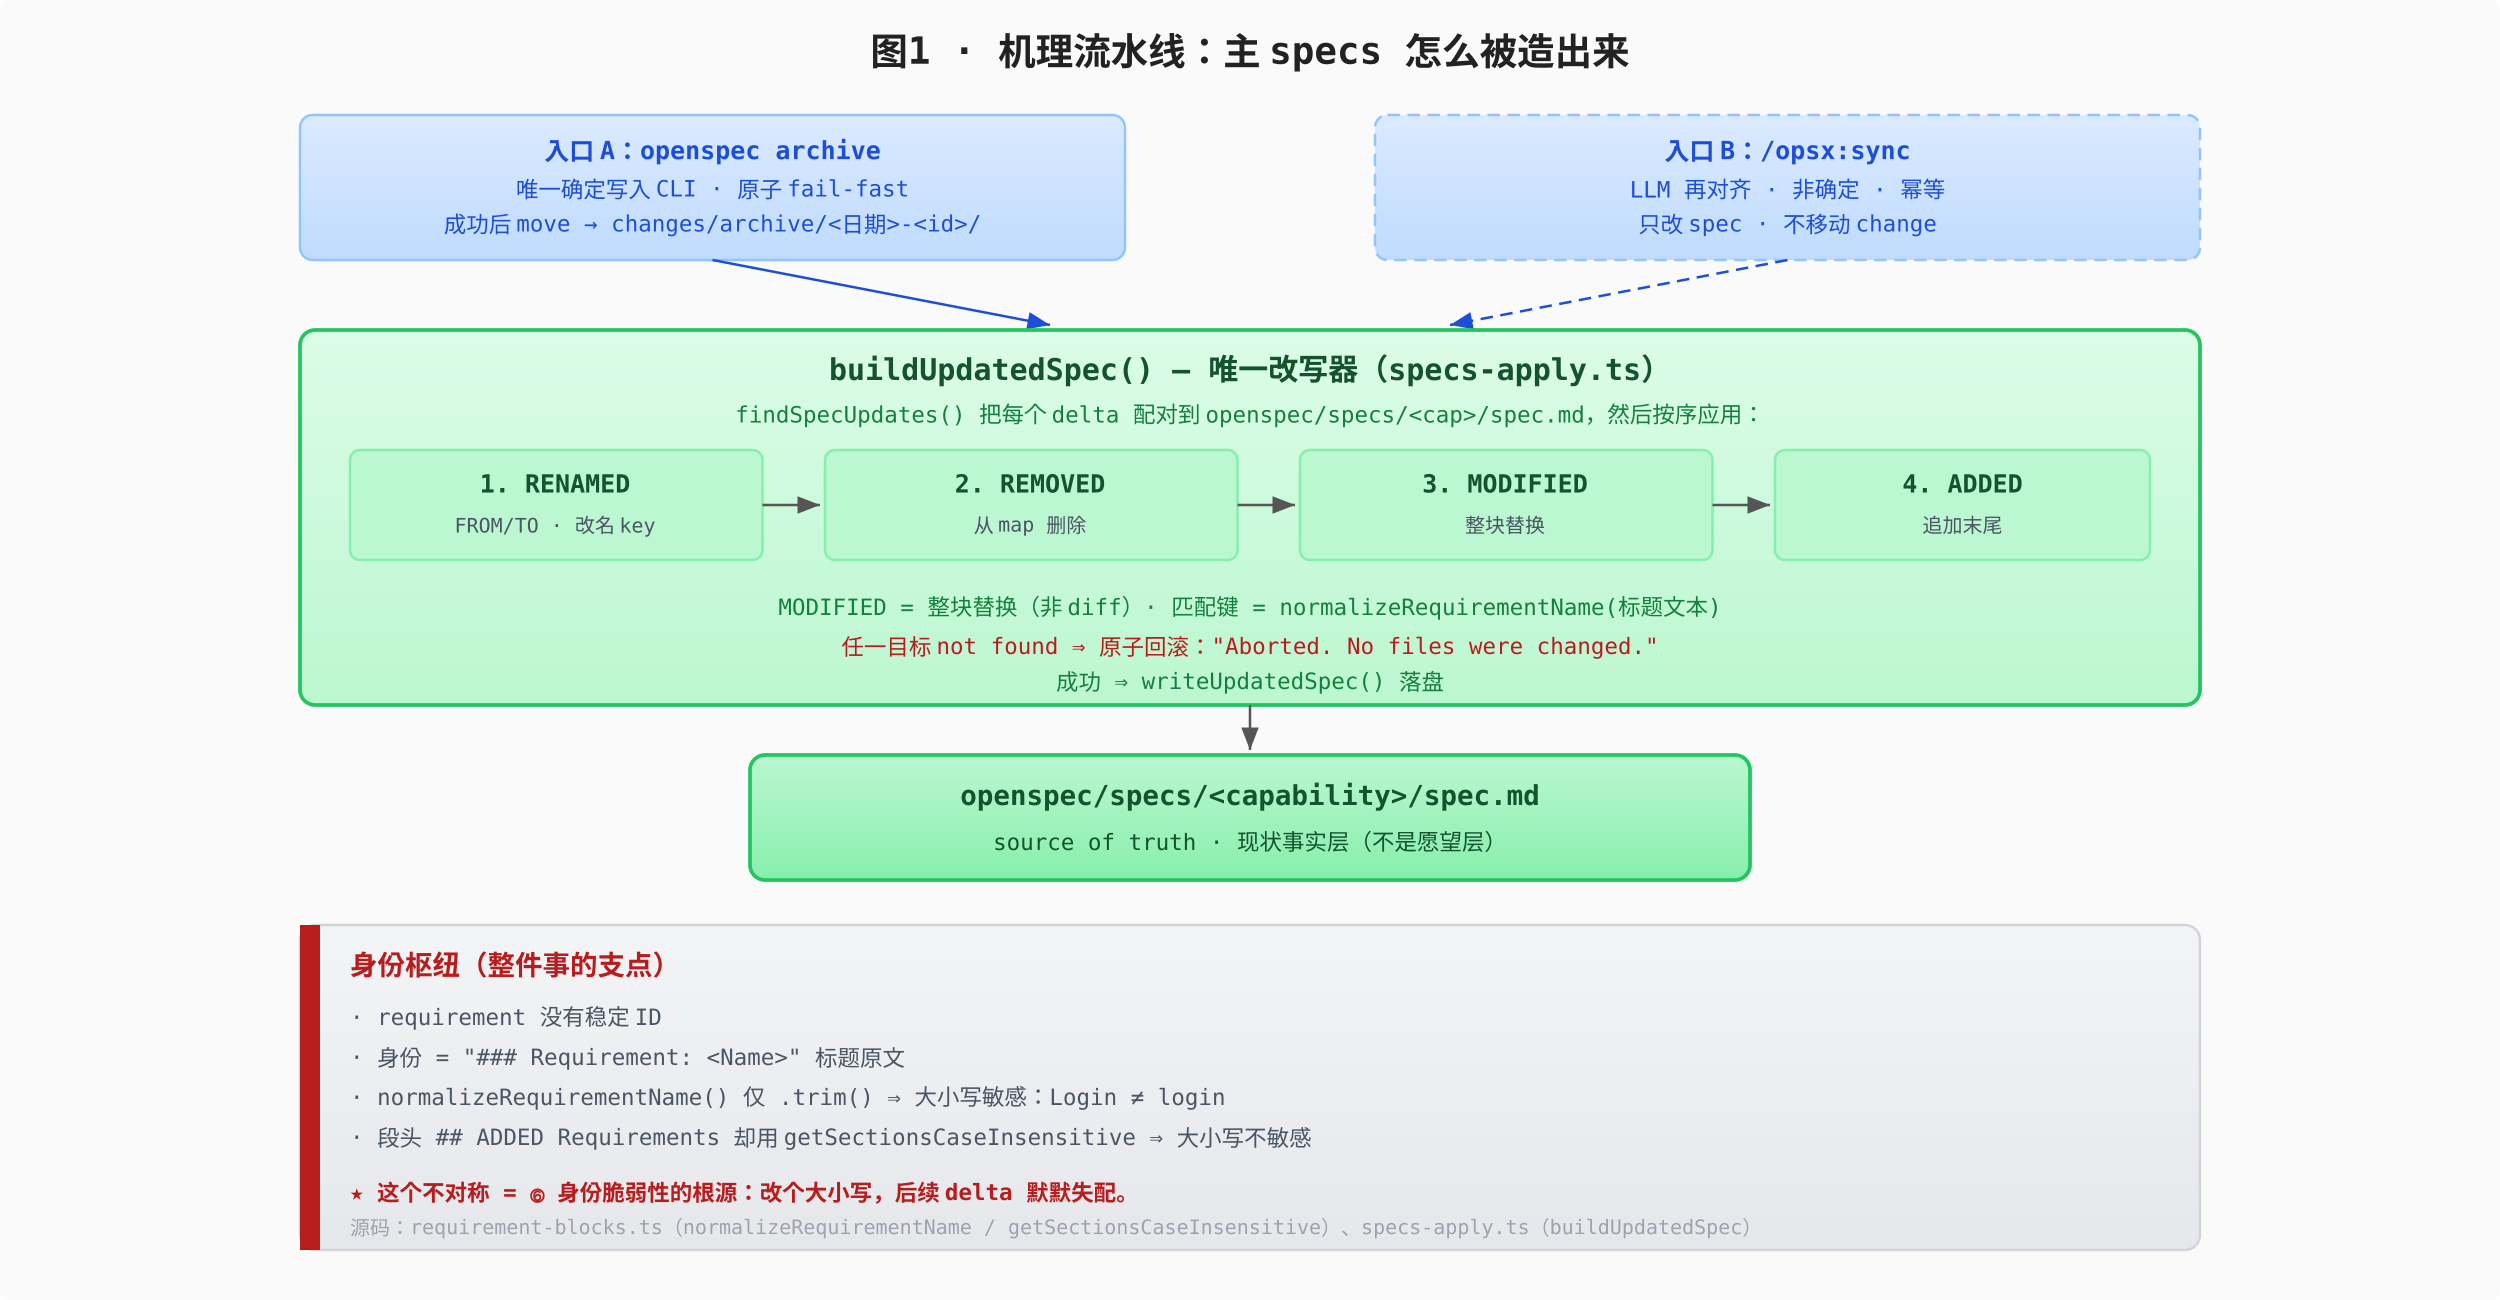
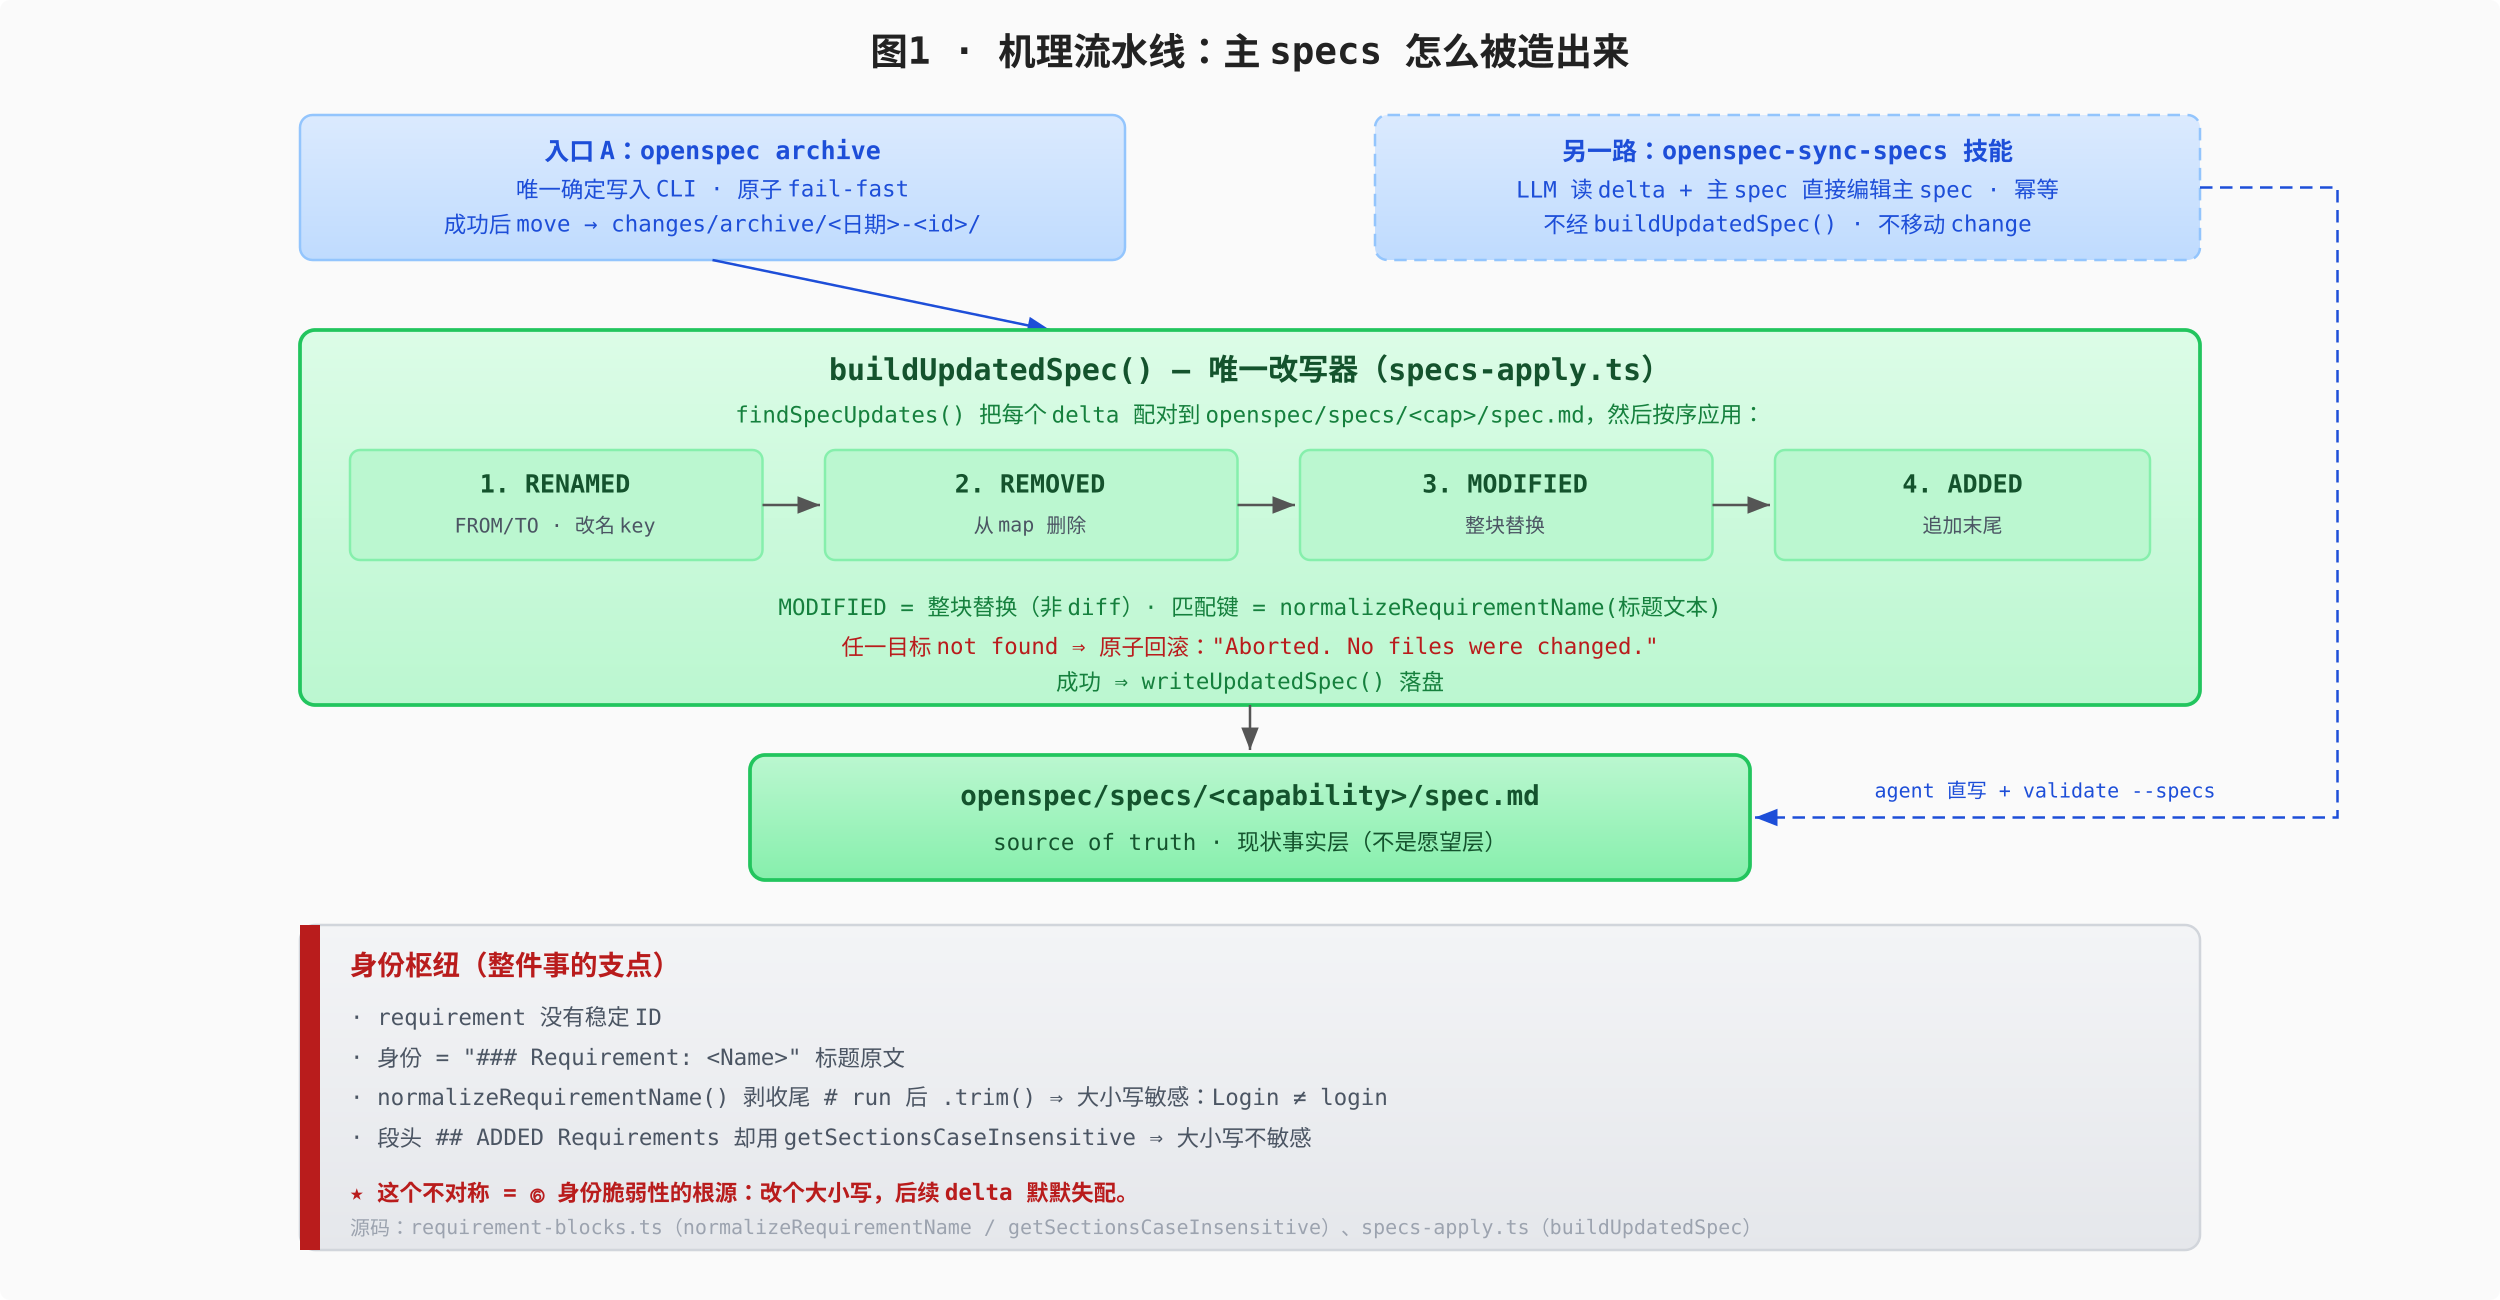
<svg xmlns="http://www.w3.org/2000/svg" viewBox="0 0 1000 520" font-family="monospace" font-size="11">
  <defs>
    <marker id="arrow" markerWidth="9" markerHeight="7" refX="9" refY="3.5" orient="auto">
      <path d="M0,0 L9,3.5 L0,7 Z" fill="#555" />
    </marker>
    <marker id="arrowG" markerWidth="9" markerHeight="7" refX="9" refY="3.5" orient="auto">
      <path d="M0,0 L9,3.5 L0,7 Z" fill="#15803d" />
    </marker>
    <marker id="arrowB" markerWidth="9" markerHeight="7" refX="9" refY="3.5" orient="auto">
      <path d="M0,0 L9,3.5 L0,7 Z" fill="#1d4ed8" />
    </marker>
    <linearGradient id="agentGrad" x1="0" y1="0" x2="0" y2="1">
      <stop offset="0%" stop-color="#dbeafe" />
      <stop offset="100%" stop-color="#bfdbfe" />
    </linearGradient>
    <linearGradient id="engineGrad" x1="0" y1="0" x2="0" y2="1">
      <stop offset="0%" stop-color="#dcfce7" />
      <stop offset="100%" stop-color="#bbf7d0" />
    </linearGradient>
    <linearGradient id="dataGrad" x1="0" y1="0" x2="0" y2="1">
      <stop offset="0%" stop-color="#fff7ed" />
      <stop offset="100%" stop-color="#fed7aa" />
    </linearGradient>
    <linearGradient id="truthGrad" x1="0" y1="0" x2="0" y2="1">
      <stop offset="0%" stop-color="#bbf7d0" />
      <stop offset="100%" stop-color="#86efac" />
    </linearGradient>
    <linearGradient id="neutralGrad" x1="0" y1="0" x2="0" y2="1">
      <stop offset="0%" stop-color="#f3f4f6" />
      <stop offset="100%" stop-color="#e5e7eb" />
    </linearGradient>
  </defs>
  <rect width="1000" height="520" fill="#fafafa" rx="4" />
  <text x="500" y="26" text-anchor="middle" font-size="15" font-weight="bold" fill="#222">图1 · 机理流水线：主 specs 怎么被造出来</text>
  <rect x="120" y="46" width="330" height="58" rx="5" fill="url(#agentGrad)" stroke="#93c5fd" />
  <text x="285" y="64" text-anchor="middle" font-size="10" font-weight="bold" fill="#1d4ed8">入口 A：openspec archive</text>
  <text x="285" y="79" text-anchor="middle" font-size="9" fill="#1d4ed8">唯一确定写入 CLI · 原子 fail-fast</text>
  <text x="285" y="93" text-anchor="middle" font-size="9" fill="#1d4ed8">成功后 move → changes/archive/&lt;日期&gt;-&lt;id&gt;/</text>
  <rect x="550" y="46" width="330" height="58" rx="5" fill="url(#agentGrad)" stroke="#93c5fd" stroke-dasharray="5,3" />
-   <text x="715" y="64" text-anchor="middle" font-size="10" font-weight="bold" fill="#1d4ed8">入口 B：/opsx:sync</text>
-   <text x="715" y="79" text-anchor="middle" font-size="9" fill="#1d4ed8">LLM 再对齐 · 非确定 · 幂等</text>
-   <text x="715" y="93" text-anchor="middle" font-size="9" fill="#1d4ed8">只改 spec · 不移动 change</text>
-   <line x1="285" y1="104" x2="420" y2="130" stroke="#1d4ed8" marker-end="url(#arrowB)" />
-   <line x1="715" y1="104" x2="580" y2="130" stroke="#1d4ed8" stroke-dasharray="5,3" marker-end="url(#arrowB)" />
+   <text x="715" y="64" text-anchor="middle" font-size="10" font-weight="bold" fill="#1d4ed8">另一路：openspec-sync-specs 技能</text>
+   <text x="715" y="79" text-anchor="middle" font-size="9" fill="#1d4ed8">LLM 读 delta + 主 spec 直接编辑主 spec · 幂等</text>
+   <text x="715" y="93" text-anchor="middle" font-size="9" fill="#1d4ed8">不经 buildUpdatedSpec() · 不移动 change</text>
+   <line x1="285" y1="104" x2="420" y2="132" stroke="#1d4ed8" marker-end="url(#arrowB)" />
+   <path d="M 880,75 L 935,75 L 935,327 L 702,327" fill="none" stroke="#1d4ed8" stroke-dasharray="5,3" marker-end="url(#arrowB)" />
+   <text x="818" y="319" text-anchor="middle" font-size="8" fill="#1d4ed8">agent 直写 + validate --specs</text>
  <rect x="120" y="132" width="760" height="150" rx="6" fill="url(#engineGrad)" stroke="#22c55e" stroke-width="1.5" />
  <text x="500" y="152" text-anchor="middle" font-size="12" font-weight="bold" fill="#14532d">buildUpdatedSpec() — 唯一改写器（specs-apply.ts）</text>
  <text x="500" y="169" text-anchor="middle" font-size="9" fill="#15803d">findSpecUpdates() 把每个 delta 配对到 openspec/specs/&lt;cap&gt;/spec.md，然后按序应用：</text>
  <rect x="140" y="180" width="165" height="44" rx="4" fill="#bbf7d0" stroke="#86efac" />
  <text x="222" y="197" text-anchor="middle" font-size="10" font-weight="bold" fill="#14532d">1. RENAMED</text>
  <text x="222" y="213" text-anchor="middle" font-size="8" fill="#4b5563">FROM/TO · 改名 key</text>
  <line x1="305" y1="202" x2="328" y2="202" stroke="#555" marker-end="url(#arrow)" />
  <rect x="330" y="180" width="165" height="44" rx="4" fill="#bbf7d0" stroke="#86efac" />
  <text x="412" y="197" text-anchor="middle" font-size="10" font-weight="bold" fill="#14532d">2. REMOVED</text>
  <text x="412" y="213" text-anchor="middle" font-size="8" fill="#4b5563">从 map 删除</text>
  <line x1="495" y1="202" x2="518" y2="202" stroke="#555" marker-end="url(#arrow)" />
  <rect x="520" y="180" width="165" height="44" rx="4" fill="#bbf7d0" stroke="#86efac" />
  <text x="602" y="197" text-anchor="middle" font-size="10" font-weight="bold" fill="#14532d">3. MODIFIED</text>
  <text x="602" y="213" text-anchor="middle" font-size="8" fill="#4b5563">整块替换</text>
  <line x1="685" y1="202" x2="708" y2="202" stroke="#555" marker-end="url(#arrow)" />
  <rect x="710" y="180" width="150" height="44" rx="4" fill="#bbf7d0" stroke="#86efac" />
  <text x="785" y="197" text-anchor="middle" font-size="10" font-weight="bold" fill="#14532d">4. ADDED</text>
  <text x="785" y="213" text-anchor="middle" font-size="8" fill="#4b5563">追加末尾</text>
  <text x="500" y="246" text-anchor="middle" font-size="9" fill="#15803d">MODIFIED = 整块替换（非 diff）· 匹配键 = normalizeRequirementName(标题文本)</text>
  <text x="500" y="262" text-anchor="middle" font-size="9" fill="#b91c1c">任一目标 not found ⇒ 原子回滚："Aborted. No files were changed."</text>
  <text x="500" y="276" text-anchor="middle" font-size="9" fill="#15803d">成功 ⇒ writeUpdatedSpec() 落盘</text>
  <line x1="500" y1="282" x2="500" y2="300" stroke="#555" marker-end="url(#arrow)" />
  <rect x="300" y="302" width="400" height="50" rx="6" fill="url(#truthGrad)" stroke="#22c55e" stroke-width="1.5" />
  <text x="500" y="322" text-anchor="middle" font-size="11" font-weight="bold" fill="#14532d">openspec/specs/&lt;capability&gt;/spec.md</text>
  <text x="500" y="340" text-anchor="middle" font-size="9" fill="#14532d">source of truth · 现状事实层（不是愿望层）</text>
  <rect x="120" y="370" width="760" height="130" rx="6" fill="url(#neutralGrad)" stroke="#d1d5db" />
  <rect x="120" y="370" width="8" height="130" fill="#b91c1c" />
  <text x="140" y="390" font-size="11" font-weight="bold" fill="#b91c1c">身份枢纽（整件事的支点）</text>
  <text x="140" y="410" font-size="9" fill="#4b5563">· requirement 没有稳定 ID</text>
  <text x="140" y="426" font-size="9" fill="#4b5563">· 身份 = "### Requirement: &lt;Name&gt;" 标题原文</text>
-   <text x="140" y="442" font-size="9" fill="#4b5563">· normalizeRequirementName() 仅 .trim()    ⇒  大小写敏感：Login ≠ login</text>
+   <text x="140" y="442" font-size="9" fill="#4b5563">· normalizeRequirementName() 剥收尾 # run 后 .trim()  ⇒  大小写敏感：Login ≠ login</text>
  <text x="140" y="458" font-size="9" fill="#4b5563">· 段头 ## ADDED Requirements 却用 getSectionsCaseInsensitive    ⇒  大小写不敏感</text>
  <text x="140" y="480" font-size="9" font-weight="bold" fill="#b91c1c">★ 这个不对称 = ⑥ 身份脆弱性的根源：改个大小写，后续 delta 默默失配。</text>
  <text x="140" y="494" font-size="8" fill="#9ca3af">源码：requirement-blocks.ts（normalizeRequirementName / getSectionsCaseInsensitive）、specs-apply.ts（buildUpdatedSpec）</text>
</svg>
